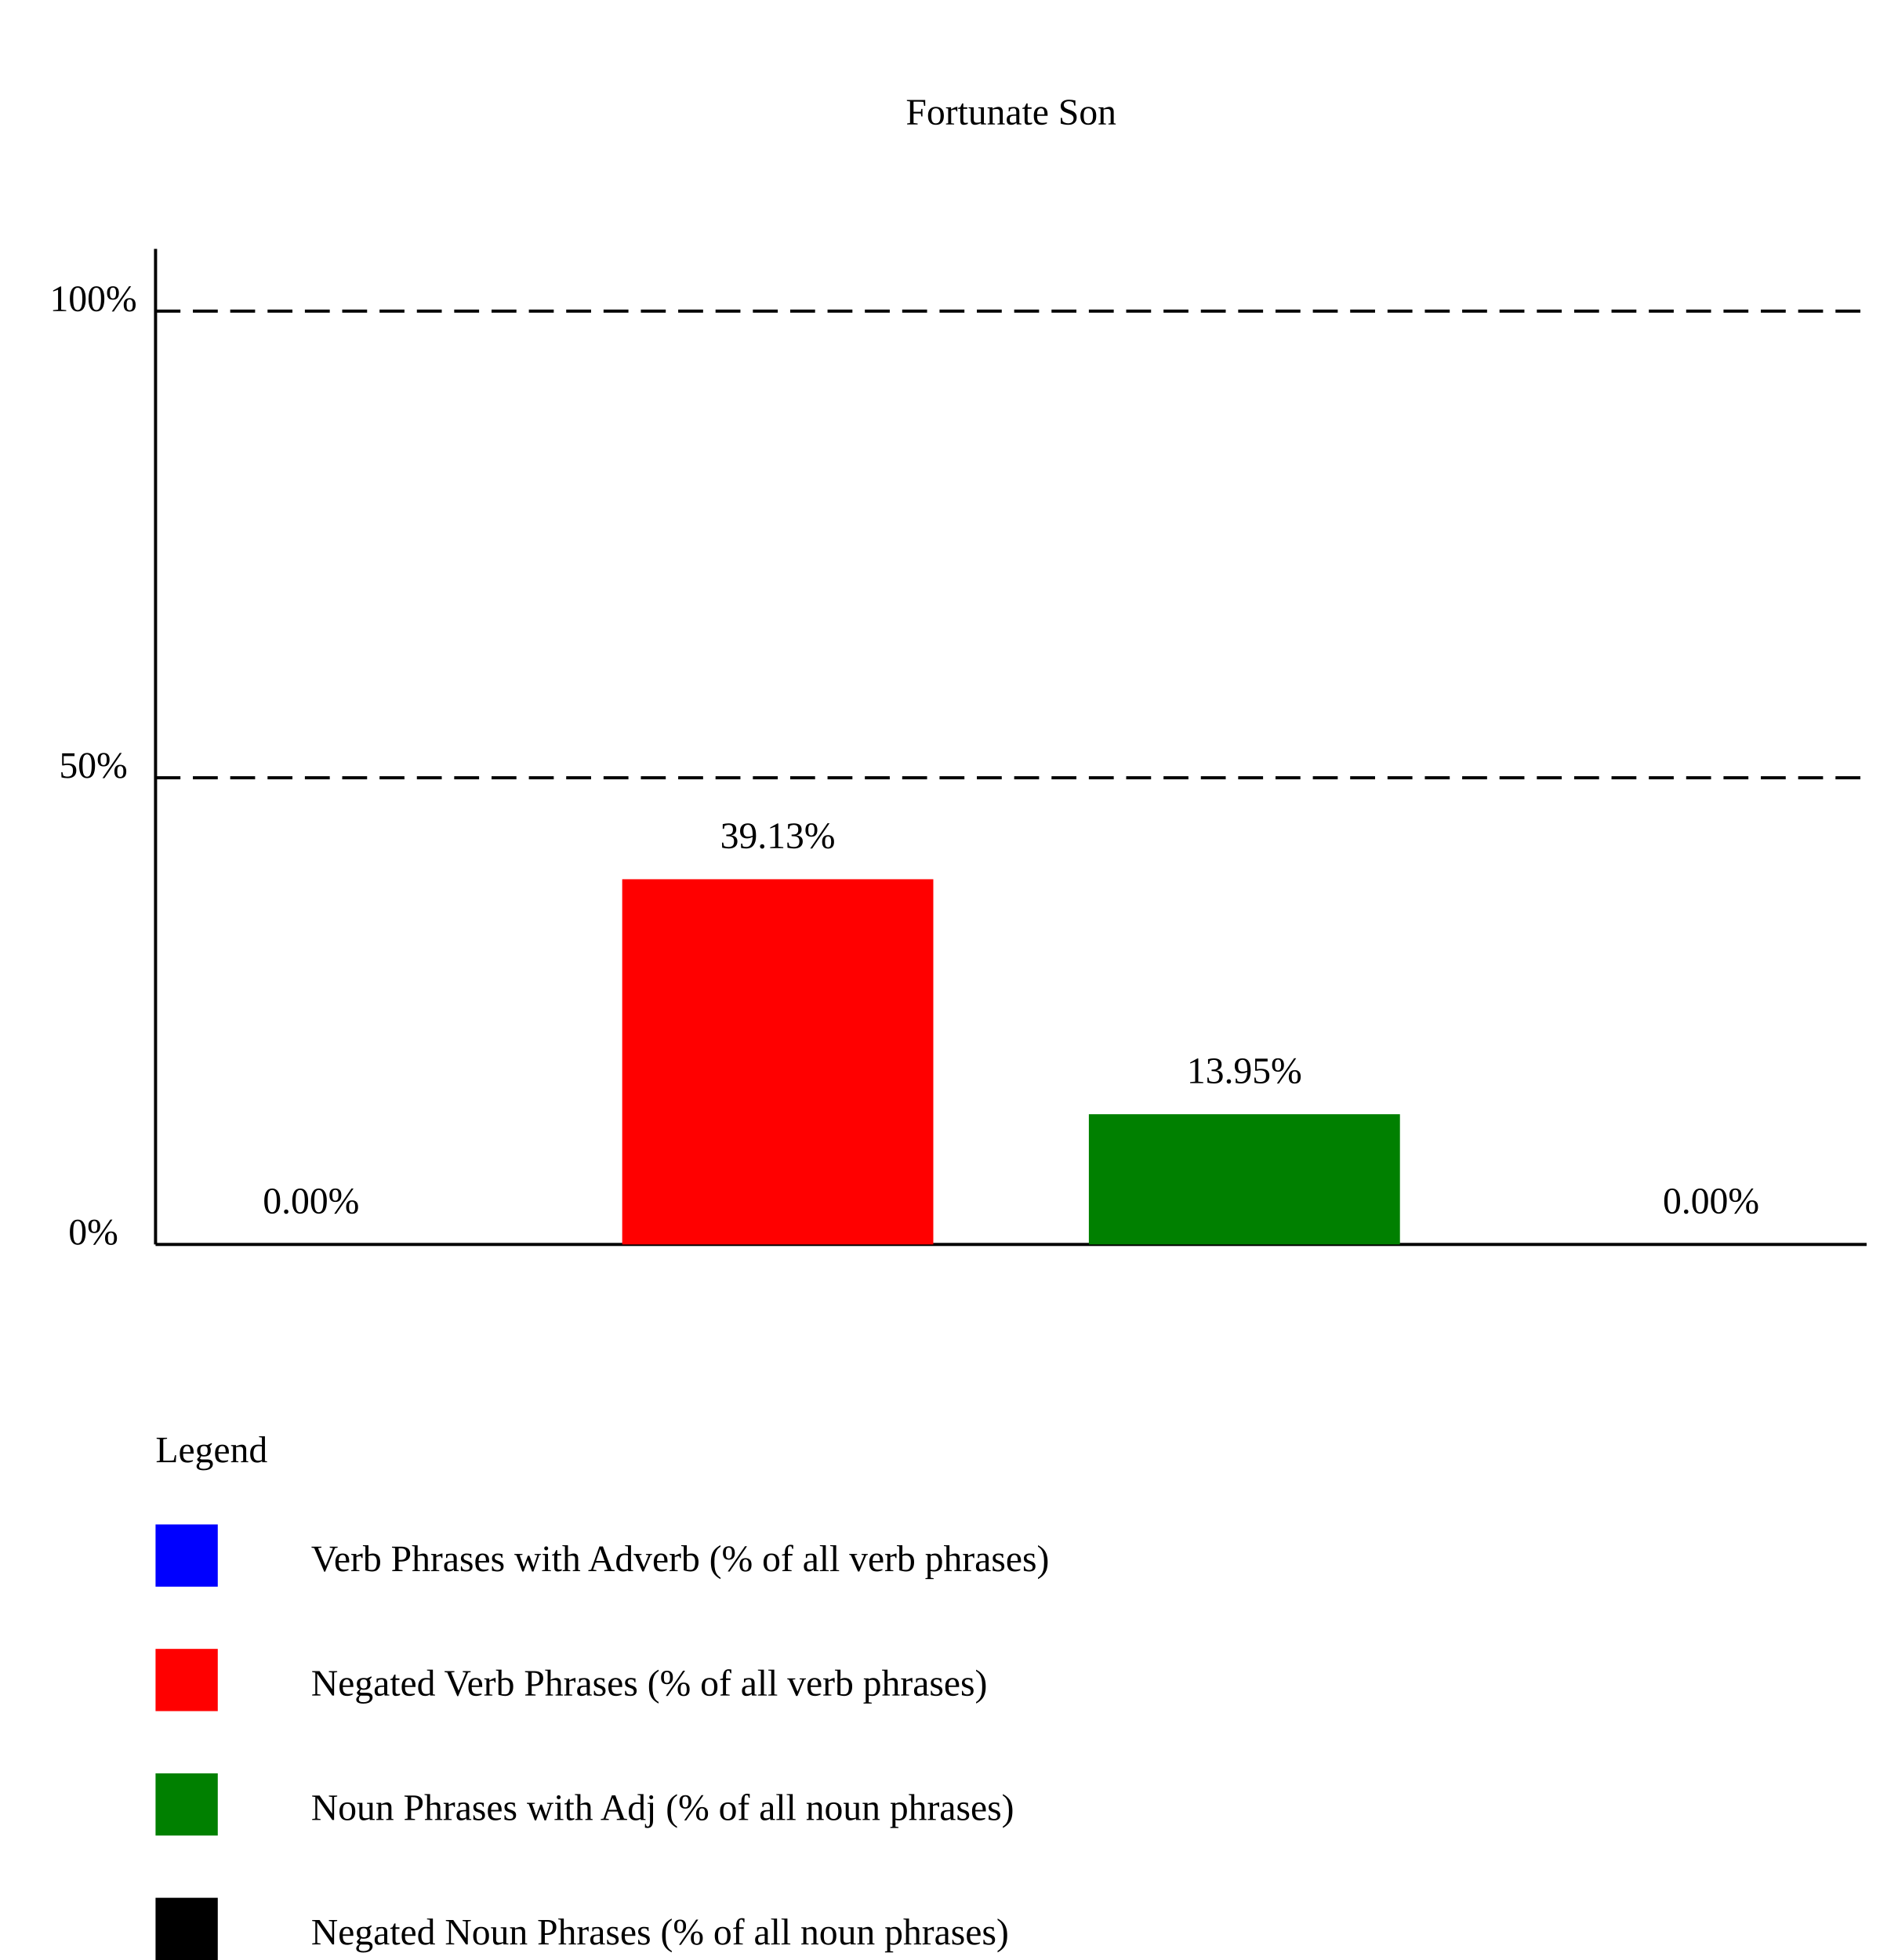
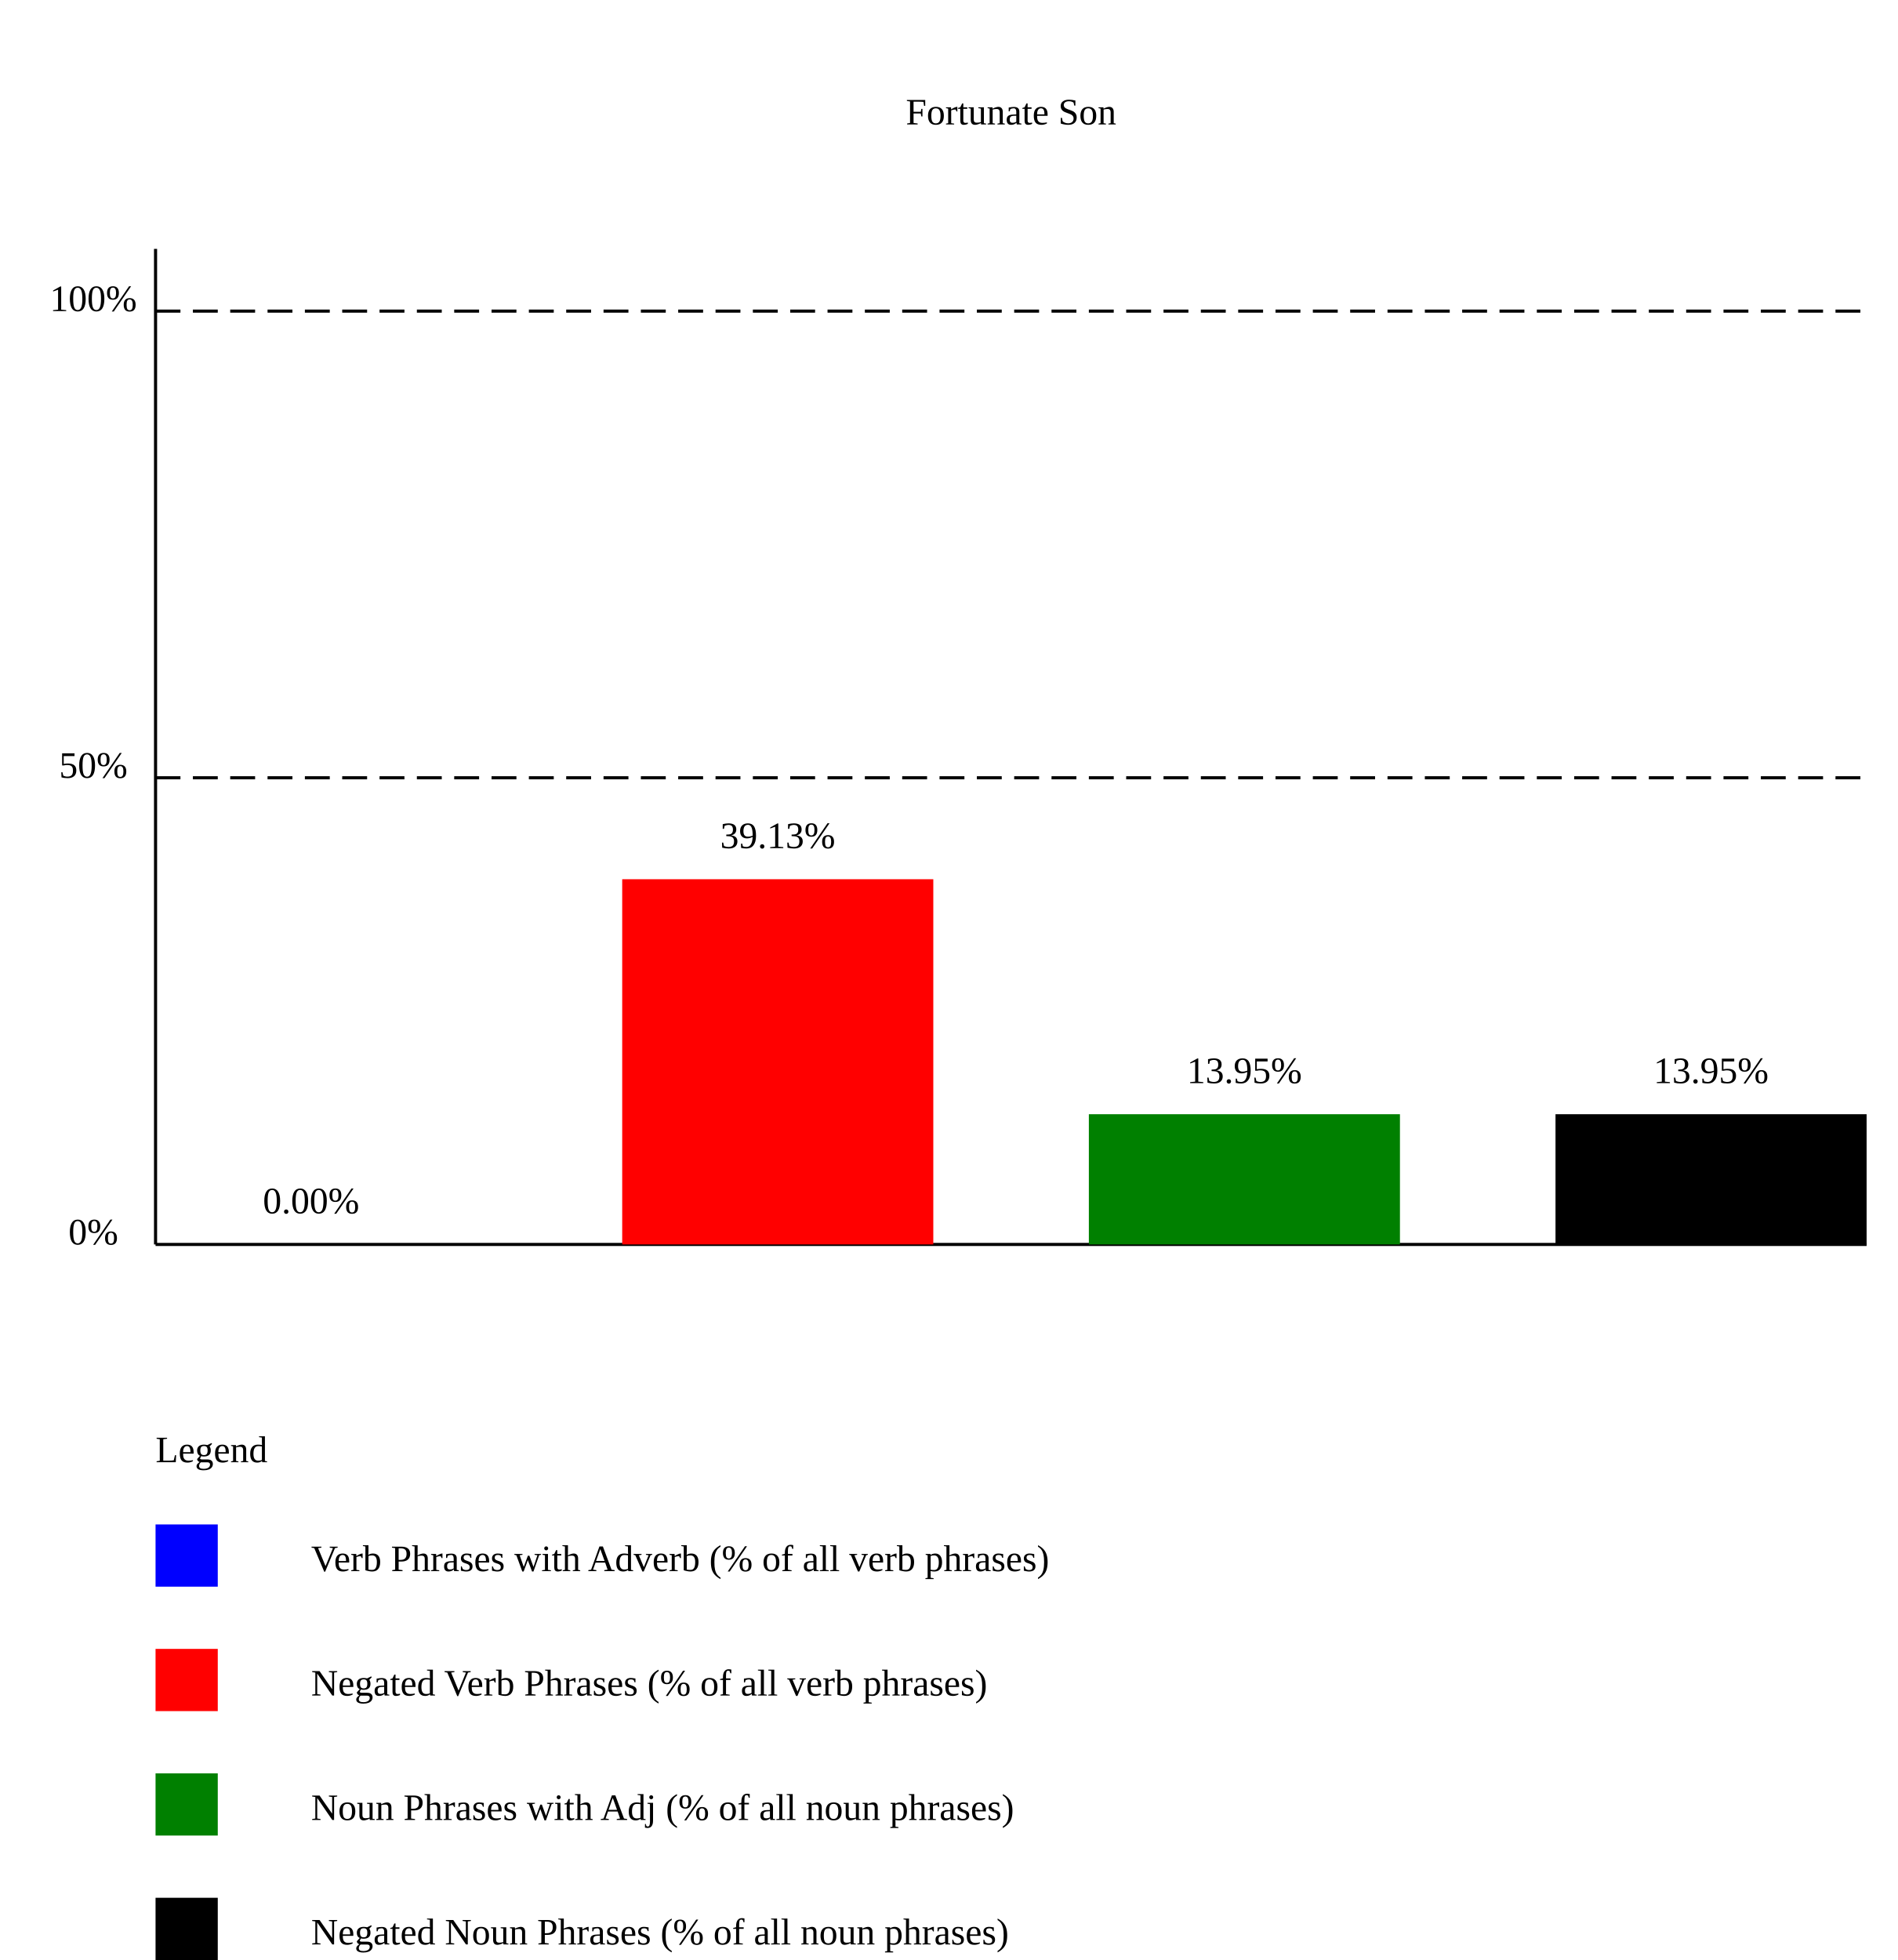
<svg xmlns="http://www.w3.org/2000/svg" width="100%" height="100%" viewBox="0 0 610 630" preserveAspectRatio="xMidYMid">
  <text x="325" y="40" text-anchor="middle">Fortunate Son</text>
  <line x1="50" y1="400" x2="600" y2="400" style="stroke:rgb(0,0,0);stroke-width:1" />
  <line x1="50" y1="400" x2="50" y2="80" style="stroke:rgb(0,0,0);stroke-width:1" />
  <text x="30" y="400" text-anchor="middle">0%</text>
  <text x="30" y="250" text-anchor="middle">50%</text>
  <text x="30" y="100" text-anchor="middle">100%</text>
  <line x1="50" y1="250" x2="600" y2="250" style="stroke:rgb(0,0,0);stroke-width:1" stroke-dasharray="8 4" />
  <line x1="50" y1="100" x2="600" y2="100" style="stroke:rgb(0,0,0);stroke-width:1" stroke-dasharray="8 4" />
  <rect x="50" y="400" width="100" height="0" style="fill:blue" />
  <rect x="200" y="282.609" width="100" height="117.391" style="fill:red" />
  <rect x="350" y="358.14" width="100" height="41.86" style="fill:green" />
-   <rect x="500" y="400" width="100" height="0" style="fill:black" />
+   <rect x="500" y="358.14" width="100" height="41.86" style="fill:black" />
  <text x="100" y="390" text-anchor="middle">0.00%</text>
  <text x="250" y="272.609" text-anchor="middle">39.13%</text>
  <text x="400" y="348.14" text-anchor="middle">13.95%</text>
-   <text x="550" y="390" text-anchor="middle">0.00%</text>
+   <text x="550" y="348.14" text-anchor="middle">13.95%</text>
  <text x="50" y="470" text-anchor="left">Legend</text>
  <rect x="50" y="490" width="20" height="20" style="fill:blue" />
  <text x="100" y="505" text-anchor="left">Verb Phrases with Adverb (% of all verb phrases)</text>
  <rect x="50" y="530" width="20" height="20" style="fill:red" />
  <text x="100" y="545" text-anchor="left">Negated Verb Phrases (% of all verb phrases)</text>
  <rect x="50" y="570" width="20" height="20" style="fill:green" />
  <text x="100" y="585" text-anchor="left">Noun Phrases with Adj (% of all noun phrases)</text>
  <rect x="50" y="610" width="20" height="20" style="fill:black" />
  <text x="100" y="625" text-anchor="left">Negated Noun Phrases (% of all noun phrases)</text>
</svg>
